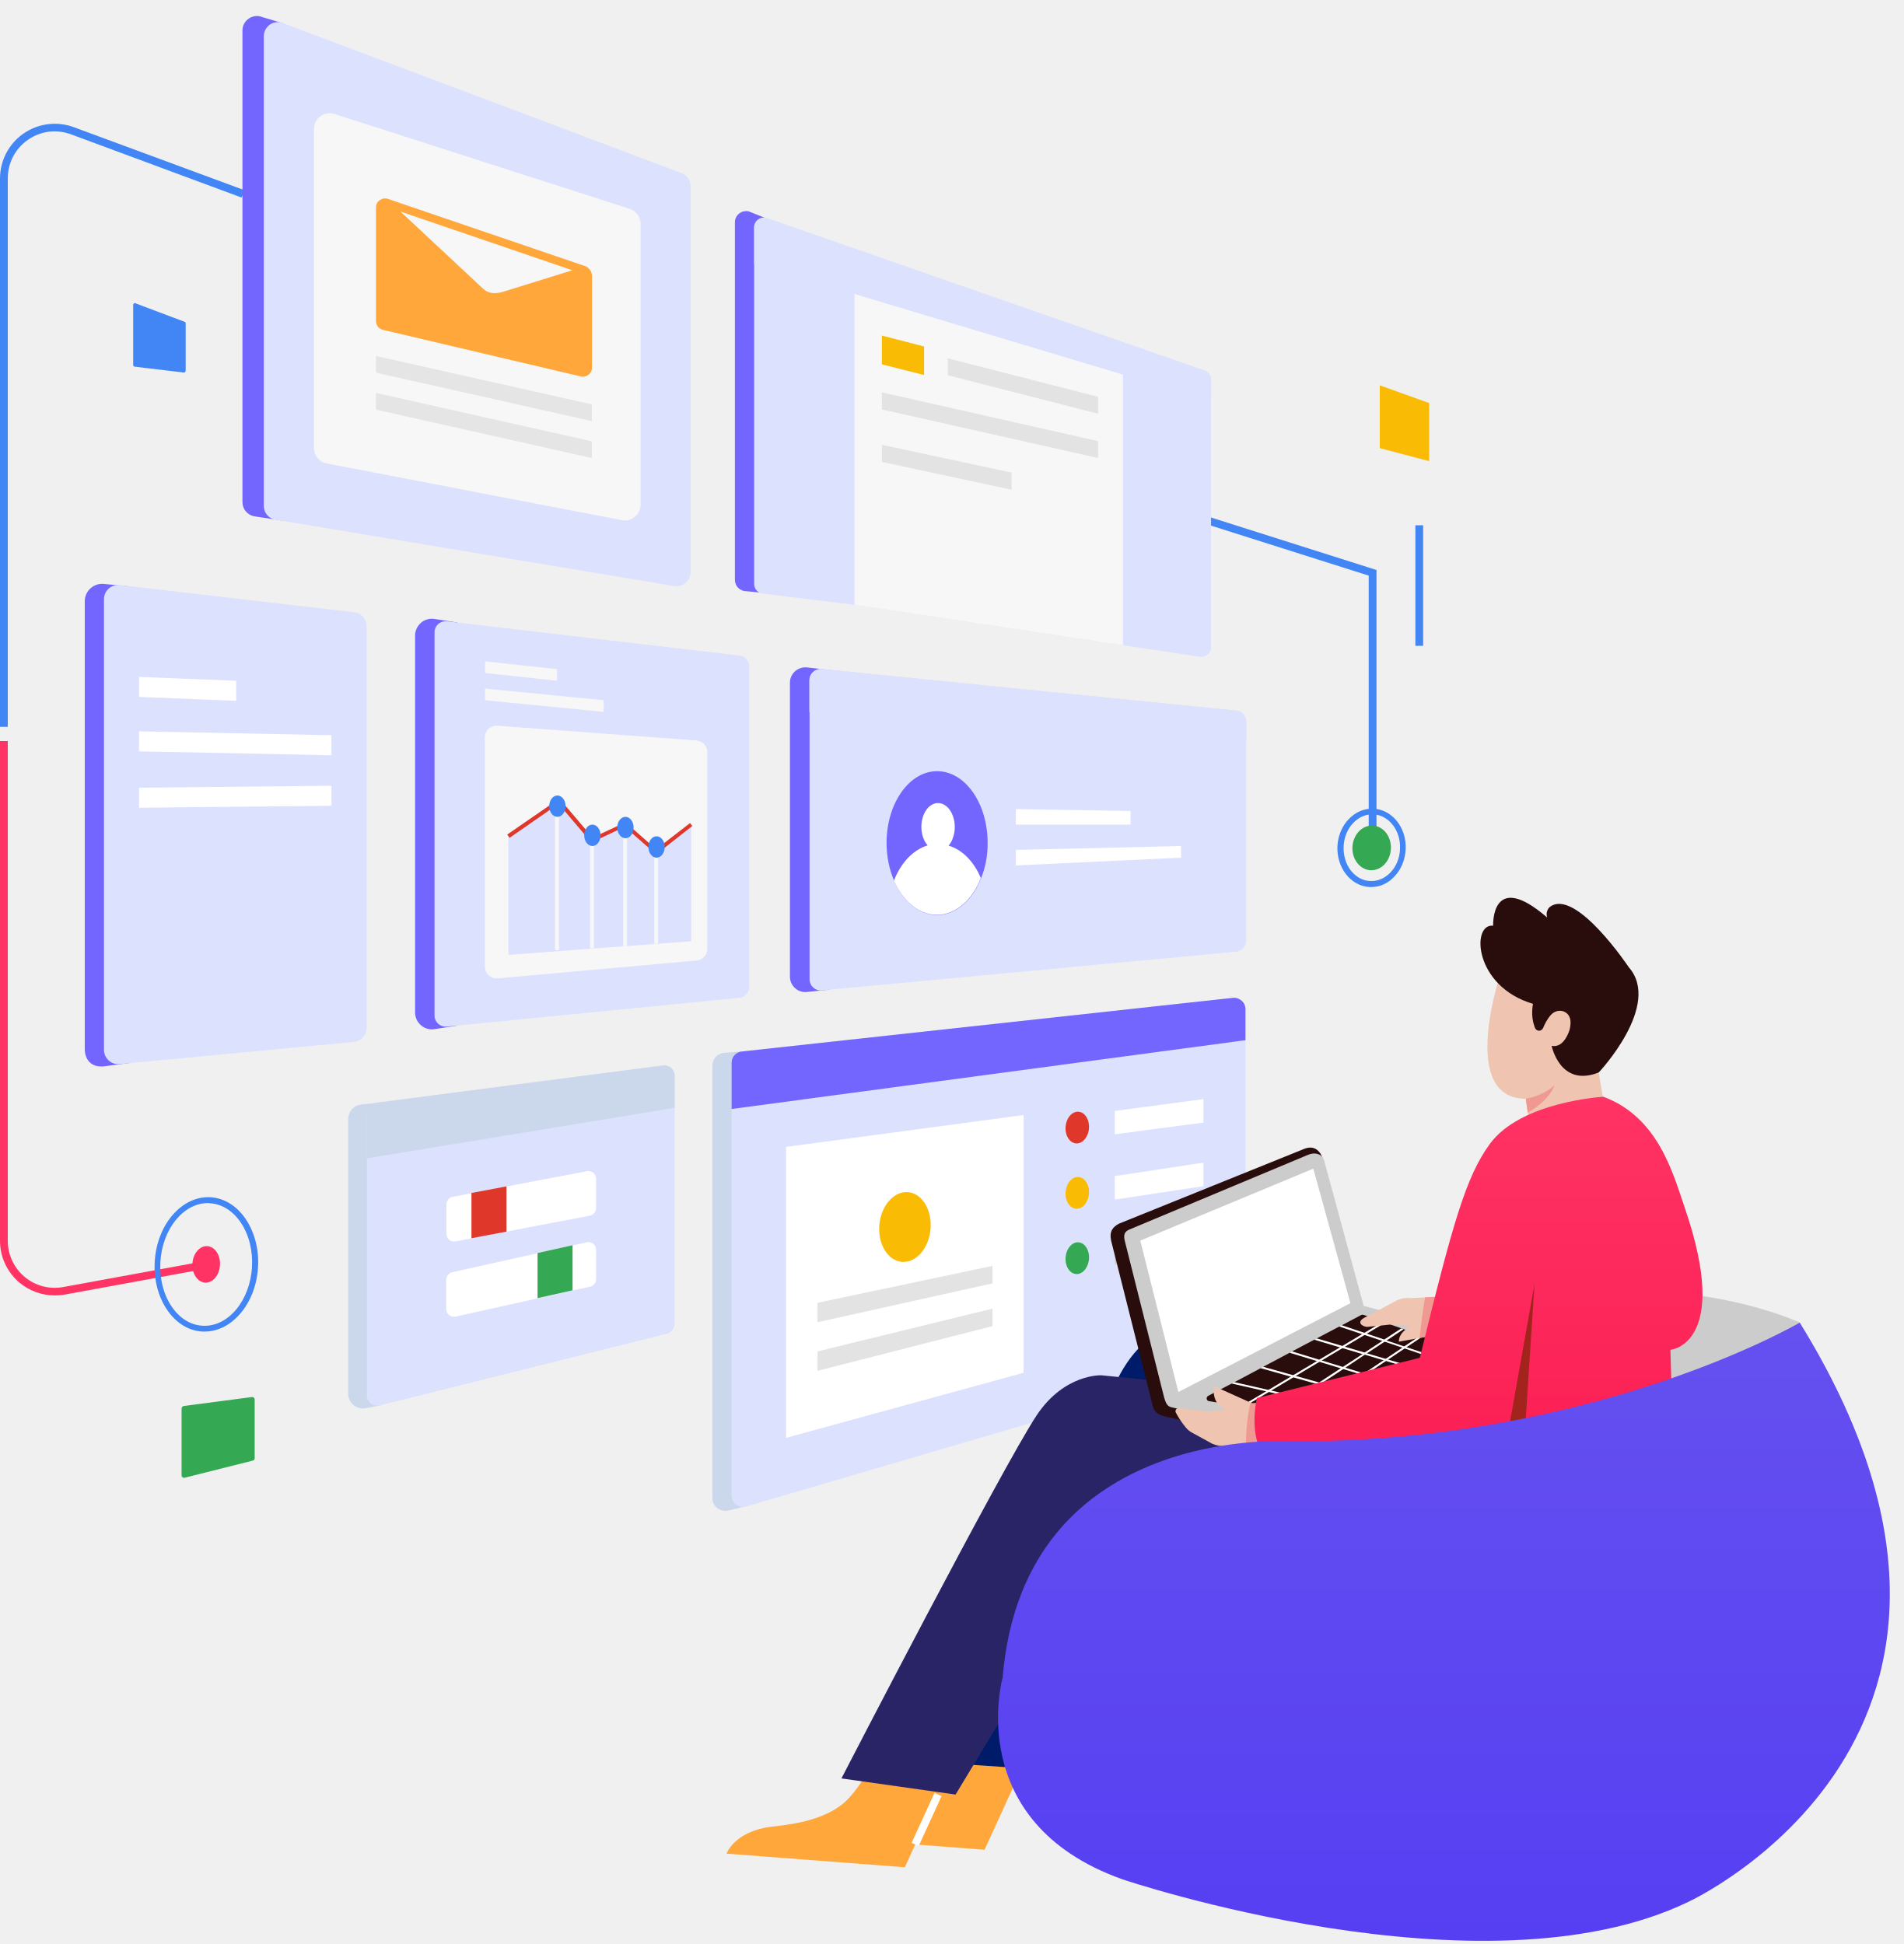
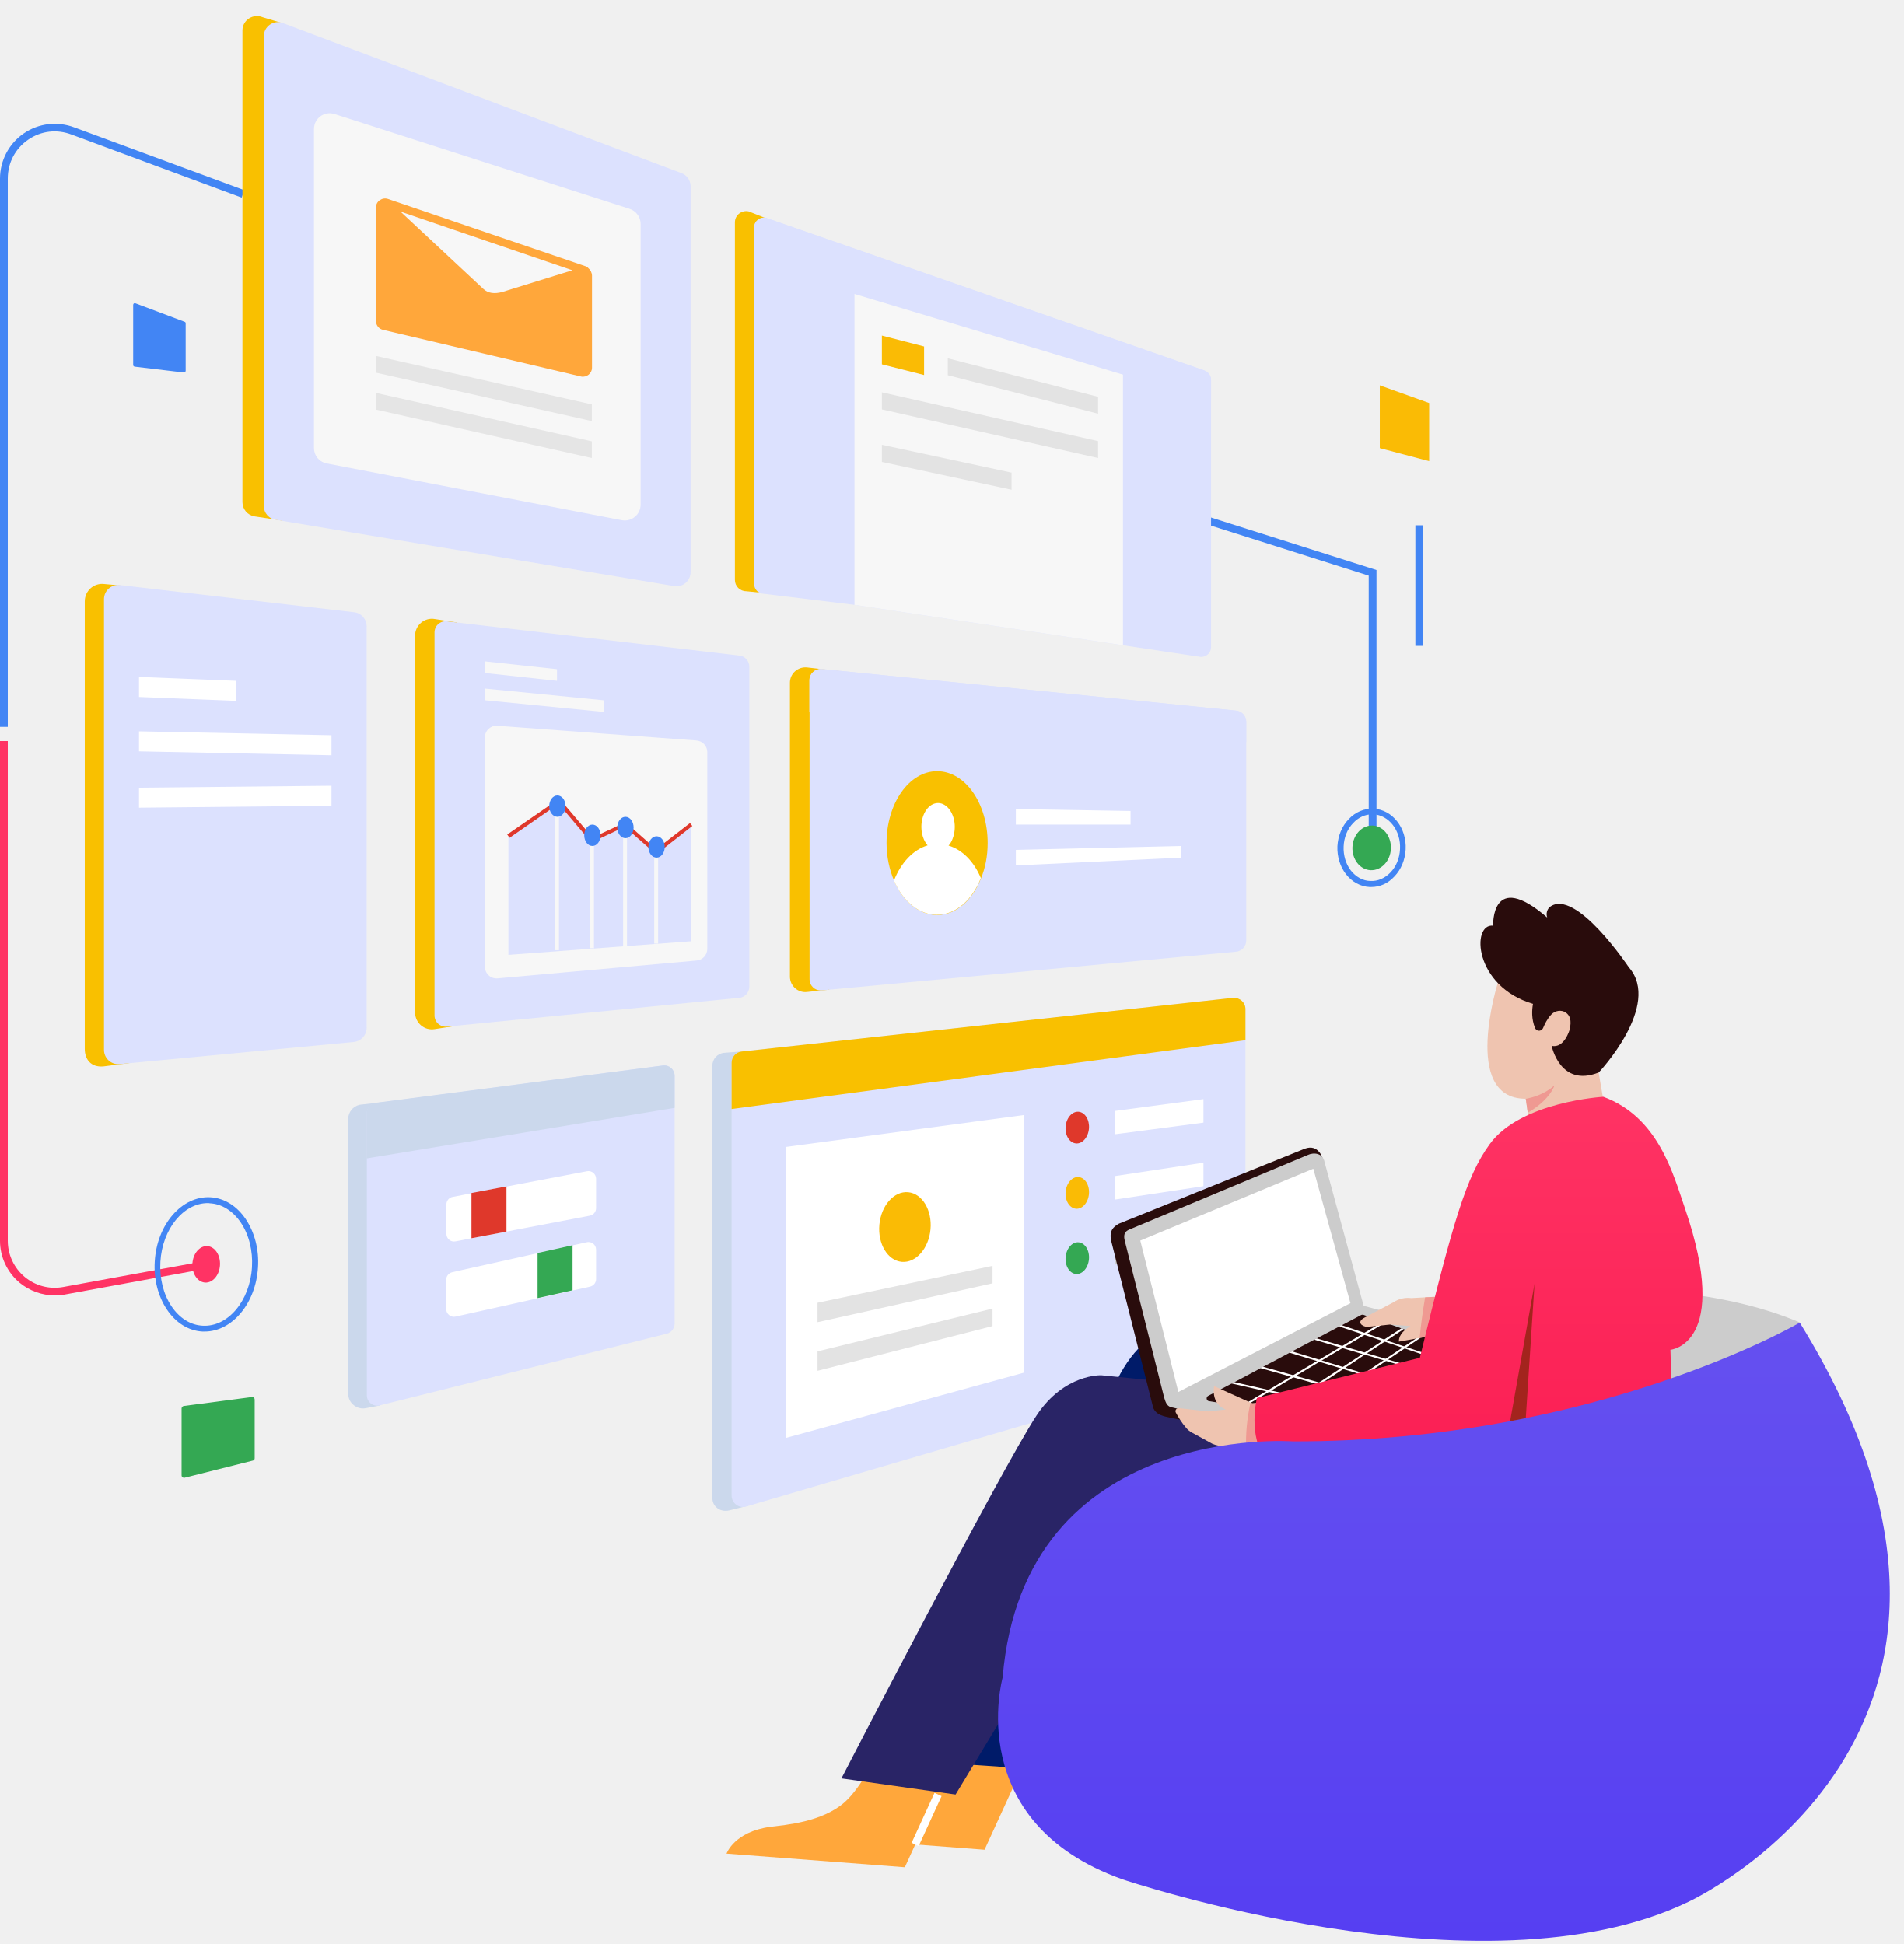
<svg xmlns="http://www.w3.org/2000/svg" width="94" height="96" viewBox="0 0 94 96" fill="none">
  <path d="M10.861 62.478C10.89 61.981 10.609 61.56 10.234 61.538C9.858 61.516 9.53 61.901 9.5 62.399C9.471 62.896 9.752 63.317 10.128 63.339C10.504 63.361 10.832 62.976 10.861 62.478Z" fill="#FF3364" />
  <path d="M12.574 69.115V72.014C12.574 72.072 12.536 72.12 12.478 72.129L9.119 72.974C9.042 72.993 8.965 72.936 8.965 72.859V69.557C8.965 69.499 9.013 69.442 9.071 69.432L12.43 68.991C12.517 68.981 12.574 69.039 12.574 69.115Z" fill="#34A853" />
  <path d="M9.167 15.967V18.309C9.167 18.357 9.119 18.405 9.071 18.396L6.652 18.108C6.604 18.098 6.575 18.069 6.575 18.021V15.055C6.575 14.998 6.633 14.95 6.69 14.979L9.109 15.89C9.148 15.9 9.167 15.929 9.167 15.967Z" fill="#4285F4" />
  <path d="M68.122 19.029V22.13L70.56 22.773V19.903L68.122 19.029Z" fill="#FABB05" />
  <path d="M67.959 41.634H67.575V28.426L57.439 25.211L57.554 24.846L67.959 28.148V41.634Z" fill="#4285F4" />
  <path d="M0.384 35.894H0V8.816C0 7.923 0.442 7.088 1.171 6.589C1.91 6.08 2.841 5.975 3.676 6.292L12.066 9.392L11.931 9.757L3.542 6.647C2.812 6.368 2.035 6.455 1.392 6.896C0.749 7.338 0.384 8.039 0.384 8.816V35.894Z" fill="#4285F4" />
  <path d="M2.697 63.971C2.073 63.971 1.459 63.75 0.969 63.347C0.355 62.828 0 62.08 0 61.273V36.595H0.384V61.273C0.384 61.964 0.691 62.617 1.219 63.059C1.747 63.5 2.438 63.683 3.12 63.558L10.136 62.272L10.204 62.646L3.187 63.932C3.024 63.961 2.86 63.971 2.697 63.971Z" fill="#FF3364" />
  <path d="M68.67 41.919C68.7 41.31 68.299 40.795 67.775 40.769C67.251 40.744 66.802 41.217 66.772 41.825C66.742 42.434 67.143 42.949 67.667 42.974C68.191 43 68.64 42.527 68.67 41.919Z" fill="#34A853" />
  <path d="M67.7 43.804C67.671 43.804 67.652 43.804 67.623 43.804C67.172 43.784 66.75 43.554 66.452 43.17C66.155 42.786 66.011 42.297 66.03 41.788C66.059 41.279 66.251 40.799 66.587 40.454C66.922 40.099 67.354 39.916 67.815 39.935C68.746 39.983 69.457 40.886 69.399 41.951C69.37 42.46 69.178 42.94 68.842 43.285C68.535 43.621 68.132 43.804 67.7 43.804ZM67.748 40.214C67.402 40.214 67.067 40.367 66.807 40.646C66.519 40.943 66.356 41.356 66.337 41.797C66.318 42.239 66.442 42.661 66.692 42.988C66.942 43.304 67.278 43.496 67.652 43.506C68.026 43.525 68.372 43.372 68.65 43.084C68.938 42.786 69.101 42.373 69.121 41.932C69.169 41.02 68.573 40.252 67.806 40.214C67.786 40.214 67.767 40.214 67.748 40.214Z" fill="#4285F4" />
  <path d="M10.107 65.756C10.069 65.756 10.031 65.756 9.992 65.756C9.301 65.718 8.677 65.324 8.236 64.662C7.804 64.009 7.583 63.164 7.641 62.291C7.746 60.467 8.984 59.046 10.386 59.123C11.077 59.162 11.701 59.555 12.142 60.217C12.574 60.87 12.795 61.715 12.738 62.588C12.632 64.364 11.461 65.756 10.107 65.756ZM10.261 59.411C9.061 59.411 8.015 60.688 7.919 62.31C7.871 63.126 8.063 63.903 8.466 64.508C8.86 65.094 9.407 65.439 10.002 65.468C11.25 65.545 12.344 64.239 12.44 62.579C12.488 61.763 12.296 60.985 11.893 60.381C11.499 59.795 10.952 59.45 10.357 59.421C10.328 59.411 10.29 59.411 10.261 59.411Z" fill="#4285F4" />
  <path d="M70.263 25.94H69.879V31.892H70.263V25.94Z" fill="#4285F4" />
-   <path d="M6.297 28.945L5.155 28.839C4.636 28.772 4.185 29.175 4.185 29.693V51.799C4.185 52.298 4.473 52.711 5.097 52.663L6.498 52.481L6.297 28.945Z" fill="#7366FF" />
+   <path d="M6.297 28.945L5.155 28.839C4.636 28.772 4.185 29.175 4.185 29.693V51.799C4.185 52.298 4.473 52.711 5.097 52.663L6.498 52.481L6.297 28.945Z" fill="#f9c000" />
  <path d="M18.103 30.932V50.753C18.103 51.118 17.825 51.415 17.47 51.454L5.903 52.548C5.49 52.586 5.135 52.26 5.135 51.847V29.588C5.135 29.175 5.481 28.858 5.894 28.887L17.47 30.231C17.825 30.26 18.103 30.567 18.103 30.932Z" fill="#DCE1FE" />
  <path d="M6.863 33.427V34.416L11.662 34.608V33.619L6.863 33.427Z" fill="white" />
  <path d="M6.863 36.115V37.104L16.366 37.296V36.307L6.863 36.115Z" fill="white" />
  <path d="M6.863 38.899V39.887L16.366 39.791V38.803L6.863 38.899Z" fill="white" />
-   <path d="M22.576 30.74L21.463 30.567C20.954 30.48 20.493 30.874 20.493 31.392V49.995C20.493 50.513 20.954 50.907 21.463 50.82L22.576 50.648V30.74Z" fill="#7366FF" />
+   <path d="M22.576 30.74L21.463 30.567C20.954 30.48 20.493 30.874 20.493 31.392V49.995C20.493 50.513 20.954 50.907 21.463 50.82L22.576 50.648V30.74Z" fill="#f9c000" />
  <path d="M21.453 50.148V31.229C21.453 30.893 21.741 30.644 22.077 30.682L36.504 32.371C36.782 32.4 36.994 32.64 36.994 32.919V48.728C36.994 49.006 36.782 49.246 36.504 49.275L22.077 50.696C21.741 50.734 21.453 50.475 21.453 50.148Z" fill="#DCE1FE" />
  <path d="M23.939 36.413V47.739C23.939 48.075 24.227 48.344 24.563 48.315L34.402 47.432C34.7 47.403 34.92 47.154 34.92 46.856V37.142C34.92 36.835 34.68 36.585 34.373 36.566L24.534 35.837C24.208 35.827 23.939 36.086 23.939 36.413Z" fill="#F7F7F7" />
  <path d="M25.101 47.154V41.298L27.596 39.571L29.228 41.49L30.86 40.722L32.396 42.066L34.123 40.722V46.482L25.101 47.154Z" fill="#DCE1FE" />
  <path d="M27.596 39.955H27.404V46.923H27.596V39.955Z" fill="#F7F7F7" />
  <path d="M29.324 41.682H29.132V46.827H29.324V41.682Z" fill="#F7F7F7" />
  <path d="M32.396 42.191L30.841 40.828L29.199 41.605L27.577 39.695L25.158 41.375L25.043 41.212L27.616 39.436L29.257 41.365L30.879 40.607L32.396 41.941L34.066 40.646L34.181 40.79L32.396 42.191Z" fill="#DF382B" />
  <path d="M27.52 40.338C27.742 40.338 27.923 40.102 27.923 39.81C27.923 39.519 27.742 39.283 27.52 39.283C27.297 39.283 27.116 39.519 27.116 39.81C27.116 40.102 27.297 40.338 27.52 40.338Z" fill="#4285F4" />
  <path d="M30.956 40.914H30.764V46.722H30.956V40.914Z" fill="#F7F7F7" />
  <path d="M32.492 42.258H32.3V46.597H32.492V42.258Z" fill="#F7F7F7" />
  <path d="M29.247 41.778C29.47 41.778 29.651 41.542 29.651 41.25C29.651 40.959 29.47 40.722 29.247 40.722C29.025 40.722 28.844 40.959 28.844 41.25C28.844 41.542 29.025 41.778 29.247 41.778Z" fill="#4285F4" />
  <path d="M30.879 41.394C31.102 41.394 31.282 41.158 31.282 40.866C31.282 40.575 31.102 40.338 30.879 40.338C30.657 40.338 30.476 40.575 30.476 40.866C30.476 41.158 30.657 41.394 30.879 41.394Z" fill="#4285F4" />
  <path d="M32.415 42.354C32.638 42.354 32.818 42.118 32.818 41.826C32.818 41.535 32.638 41.298 32.415 41.298C32.192 41.298 32.012 41.535 32.012 41.826C32.012 42.118 32.192 42.354 32.415 42.354Z" fill="#4285F4" />
  <path d="M23.949 34.003V34.579L29.804 35.155V34.579L23.949 34.003Z" fill="#F7F7F7" />
  <path d="M23.949 32.659V33.235L27.5 33.619V33.043L23.949 32.659Z" fill="#F7F7F7" />
-   <path d="M13.947 25.71L12.565 25.499C12.219 25.441 11.97 25.144 11.97 24.798V1.502C11.97 0.993 12.498 0.648 12.968 0.849L13.966 1.147L13.947 25.71Z" fill="#7366FF" />
+   <path d="M13.947 25.71L12.565 25.499C12.219 25.441 11.97 25.144 11.97 24.798V1.502C11.97 0.993 12.498 0.648 12.968 0.849L13.966 1.147L13.947 25.71Z" fill="#f9c000" />
  <path d="M34.095 9.19V28.254C34.095 28.676 33.73 28.993 33.317 28.945L13.64 25.672C13.285 25.633 13.025 25.336 13.025 24.98V1.79C13.025 1.3 13.515 0.964 13.966 1.137L33.644 8.547C33.912 8.643 34.095 8.902 34.095 9.19Z" fill="#DCE1FE" />
  <path d="M16.519 5.629L31.09 10.313C31.407 10.419 31.628 10.717 31.628 11.053V24.923C31.628 25.403 31.196 25.767 30.716 25.691L16.145 22.888C15.771 22.821 15.502 22.504 15.502 22.12V6.368C15.502 5.841 16.011 5.466 16.519 5.629Z" fill="#F7F7F7" />
  <path d="M29.055 13.251C29.007 13.193 28.95 13.155 28.873 13.136L19.159 9.824C18.89 9.728 18.564 9.92 18.564 10.237V15.862C18.564 16.073 18.718 16.255 18.929 16.294L28.7 18.597C28.969 18.645 29.228 18.434 29.228 18.165V13.606C29.219 13.452 29.151 13.328 29.055 13.251ZM24.794 14.422C24.429 14.518 24.102 14.499 23.853 14.259L19.773 10.448L28.259 13.347L24.794 14.422Z" fill="#FFA73B" />
  <path d="M29.219 19.97V20.795L18.564 18.405V17.58L29.219 19.97Z" fill="#E5E5E5" />
  <path d="M29.219 21.794V22.619L18.564 20.229V19.404L29.219 21.794Z" fill="#E5E5E5" />
-   <path d="M41.611 33.159L39.835 32.957C39.384 32.919 39 33.264 39 33.715V48.229C39 48.68 39.393 49.035 39.835 48.987L40.939 48.872L41.611 33.159Z" fill="#7366FF" />
+   <path d="M41.611 33.159L39.835 32.957C39.384 32.919 39 33.264 39 33.715V48.229C39 48.68 39.393 49.035 39.835 48.987L40.939 48.872L41.611 33.159Z" fill="#f9c000" />
  <path d="M61.528 35.645V46.443C61.528 46.741 61.298 46.981 61.01 47L40.555 48.91C40.238 48.929 39.969 48.68 39.969 48.353V33.59C39.969 33.274 40.238 33.024 40.555 33.034L61.01 35.088C61.298 35.107 61.528 35.347 61.528 35.645Z" fill="#DCE1FE" />
  <path d="M61.528 35.645V36.643L39.96 35.155V33.59C39.96 33.274 40.228 33.024 40.545 33.034L61 35.088C61.298 35.107 61.528 35.347 61.528 35.645Z" fill="#DCE1FE" />
-   <path d="M48.762 41.634C48.762 42.268 48.647 42.863 48.435 43.372C48.013 44.456 47.197 45.186 46.266 45.186C45.364 45.186 44.577 44.504 44.145 43.496C43.914 42.959 43.77 42.316 43.77 41.634C43.77 39.676 44.884 38.083 46.266 38.083C47.648 38.083 48.762 39.666 48.762 41.634Z" fill="#7366FF" />
+   <path d="M48.762 41.634C48.762 42.268 48.647 42.863 48.435 43.372C48.013 44.456 47.197 45.186 46.266 45.186C45.364 45.186 44.577 44.504 44.145 43.496C43.914 42.959 43.77 42.316 43.77 41.634C43.77 39.676 44.884 38.083 46.266 38.083C47.648 38.083 48.762 39.666 48.762 41.634Z" fill="#f9c000" />
  <path d="M46.832 41.759C46.919 41.663 46.986 41.548 47.034 41.413C47.101 41.241 47.139 41.049 47.139 40.838C47.139 40.185 46.765 39.657 46.314 39.657C45.853 39.657 45.489 40.185 45.489 40.838C45.489 41.068 45.536 41.27 45.613 41.452C45.661 41.567 45.728 41.663 45.796 41.749C45.085 41.961 44.481 42.604 44.135 43.487C44.577 44.504 45.364 45.176 46.256 45.176C47.188 45.176 48.003 44.447 48.426 43.362C48.09 42.556 47.514 41.961 46.832 41.759Z" fill="white" />
  <path d="M50.154 39.955L55.817 40.05V40.722H50.154V39.955Z" fill="white" />
  <path d="M50.154 41.97L58.312 41.778V42.354L50.154 42.738V41.97Z" fill="white" />
  <path d="M18.794 54.439L17.758 54.554C17.422 54.631 17.191 54.919 17.191 55.264V68.828C17.191 69.288 17.623 69.634 18.074 69.538L18.775 69.403L18.794 54.439Z" fill="#CBD8EC" />
  <path d="M33.308 53.124V65.362C33.308 65.593 33.145 65.804 32.924 65.862L18.746 69.403C18.42 69.48 18.113 69.24 18.113 68.904V54.977C18.113 54.717 18.305 54.506 18.554 54.468L32.732 52.615C33.039 52.577 33.308 52.817 33.308 53.124Z" fill="#DCE1FE" />
  <path d="M29.43 58.211V59.661C29.43 59.843 29.295 60.006 29.113 60.035L25.389 60.745L25.005 60.822L23.277 61.148L22.797 61.245L22.49 61.302C22.25 61.35 22.039 61.168 22.039 60.928V59.478C22.039 59.296 22.173 59.133 22.355 59.104L22.807 59.018L23.287 58.922L25.014 58.595L25.398 58.518L28.979 57.837C29.209 57.789 29.43 57.971 29.43 58.211Z" fill="white" />
  <path d="M29.43 61.715V63.164C29.43 63.347 29.305 63.5 29.132 63.539L28.268 63.731L26.541 64.115L25.389 64.374L22.797 64.95L22.5 65.017C22.259 65.074 22.029 64.892 22.029 64.642V63.203C22.029 63.02 22.154 62.867 22.327 62.828L22.787 62.723L25.379 62.147L26.531 61.888L28.259 61.504L28.95 61.35C29.199 61.283 29.43 61.465 29.43 61.715Z" fill="white" />
  <path d="M33.308 53.124V54.708L18.103 57.203V54.967C18.103 54.708 18.295 54.497 18.545 54.458L32.732 52.615C33.039 52.577 33.308 52.817 33.308 53.124Z" fill="#CBD8EC" />
  <path d="M25.005 58.586V60.822L23.277 61.148V58.912L25.005 58.586Z" fill="#DF382B" />
  <path d="M28.268 61.494V63.721L26.541 64.105V61.878L28.268 61.494Z" fill="#34A853" />
  <path d="M36.946 51.895L35.746 51.991C35.419 52.02 35.17 52.298 35.17 52.625V73.972C35.17 74.404 35.563 74.692 36.005 74.587L36.936 74.356L36.946 51.895Z" fill="#CBD8EC" />
  <path d="M61.49 49.832V66.745C61.49 66.994 61.326 67.215 61.086 67.282L36.84 74.395C36.485 74.5 36.12 74.232 36.12 73.857V52.481C36.12 52.193 36.341 51.943 36.638 51.924L60.885 49.275C61.211 49.256 61.49 49.505 61.49 49.832Z" fill="#DCE1FE" />
  <path d="M38.808 56.637L50.537 55.063V67.791L38.808 71.006V56.637Z" fill="white" />
  <path d="M53.763 55.735C53.724 56.167 53.436 56.493 53.12 56.464C52.803 56.435 52.572 56.061 52.611 55.629C52.649 55.197 52.937 54.871 53.254 54.9C53.571 54.928 53.801 55.303 53.763 55.735Z" fill="#DF382B" />
  <path d="M55.039 54.861V56.013L59.416 55.437V54.276L55.039 54.861Z" fill="white" />
  <path d="M53.763 58.96C53.724 59.392 53.436 59.718 53.12 59.69C52.803 59.661 52.572 59.286 52.611 58.854C52.649 58.422 52.937 58.096 53.254 58.125C53.571 58.154 53.801 58.528 53.763 58.96Z" fill="#FABB05" />
  <path d="M55.039 58.077V59.238L59.416 58.576V57.415L55.039 58.077Z" fill="white" />
  <path d="M53.763 62.185C53.724 62.617 53.436 62.944 53.12 62.915C52.803 62.886 52.572 62.511 52.611 62.08C52.649 61.648 52.937 61.321 53.254 61.35C53.571 61.379 53.801 61.753 53.763 62.185Z" fill="#34A853" />
  <path d="M55.039 61.302V62.454L59.416 61.715V60.553L55.039 61.302Z" fill="#CCCCCC" />
-   <path d="M61.49 49.832V51.367L36.12 54.765V52.481C36.12 52.193 36.341 51.943 36.638 51.924L60.885 49.275C61.211 49.256 61.49 49.505 61.49 49.832Z" fill="#7366FF" />
+   <path d="M61.49 49.832V51.367L36.12 54.765V52.481C36.12 52.193 36.341 51.943 36.638 51.924L60.885 49.275C61.211 49.256 61.49 49.505 61.49 49.832Z" fill="#f9c000" />
  <path d="M45.94 60.71C46.027 59.76 45.533 58.937 44.837 58.873C44.14 58.809 43.504 59.527 43.416 60.477C43.329 61.428 43.823 62.25 44.52 62.314C45.217 62.378 45.852 61.66 45.94 60.71Z" fill="#FABB05" />
  <path d="M40.363 64.335V65.295L49.002 63.376V62.512L40.363 64.335Z" fill="#E3E3E3" />
  <path d="M40.363 66.735V67.695L49.002 65.487V64.623L40.363 66.735Z" fill="#E3E3E3" />
-   <path d="M38.923 11.216L36.965 10.438C36.619 10.361 36.283 10.621 36.283 10.976V28.637C36.283 28.945 36.533 29.194 36.84 29.194L38.654 29.377L38.923 11.216Z" fill="#7366FF" />
+   <path d="M38.923 11.216L36.965 10.438C36.619 10.361 36.283 10.621 36.283 10.976V28.637C36.283 28.945 36.533 29.194 36.84 29.194L38.654 29.377L38.923 11.216Z" fill="#f9c000" />
  <path d="M59.791 18.76V31.959C59.791 32.227 59.56 32.448 59.291 32.439L55.442 31.863L42.187 29.866L37.694 29.319C37.435 29.309 37.234 29.098 37.234 28.839V11.235C37.234 10.928 37.522 10.697 37.829 10.765L59.426 18.29C59.637 18.348 59.791 18.54 59.791 18.76Z" fill="#DCE1FE" />
  <path d="M55.442 17.052V31.863L42.187 29.866V13.222L55.442 17.052Z" fill="#F7F7F7" />
  <path d="M59.791 18.76V19.807L37.234 13.03V11.225C37.234 10.918 37.522 10.688 37.829 10.755L59.426 18.28C59.637 18.348 59.791 18.54 59.791 18.76Z" fill="#DCE1FE" />
  <path d="M43.54 19.375V20.219L54.214 22.619V21.784L43.54 19.375Z" fill="#E3E3E3" />
  <path d="M43.54 21.966V22.811L49.942 24.184V23.339L43.54 21.966Z" fill="#E3E3E3" />
  <path d="M45.623 17.11L43.54 16.572V17.992L45.623 18.52V17.11Z" fill="#FABB05" />
  <path d="M46.794 17.695V18.53L54.214 20.431V19.596L46.794 17.695Z" fill="#E3E3E3" />
  <path d="M79.401 55.725L75.667 56.676L75.427 54.938L75.331 54.257H75.302C72.135 54.237 73.958 48.507 73.958 48.507L78.134 48.334L79.401 55.725Z" fill="#EFC4B0" />
  <path d="M80.418 47.768C80.418 47.768 77.779 43.813 76.512 44.792C76.512 44.792 76.281 44.984 76.387 45.311C73.603 42.901 73.718 45.714 73.718 45.714C72.634 45.589 72.758 48.709 75.686 49.572C75.629 49.889 75.609 50.312 75.782 50.753C75.801 50.811 75.859 50.868 75.916 50.888C76.022 50.926 76.137 50.868 76.185 50.763C76.262 50.58 76.387 50.312 76.588 50.1C76.78 49.899 77.088 49.851 77.308 50.004C77.491 50.129 77.615 50.369 77.491 50.859C77.491 50.859 77.231 51.78 76.608 51.646C76.608 51.646 77.02 53.719 78.93 52.961C78.93 52.97 82.06 49.64 80.418 47.768Z" fill="#290C0C" />
  <path d="M48.608 91.346L39.806 90.674C39.806 90.674 40.18 89.59 41.975 89.35C42.724 89.254 44.529 89.119 45.642 88.131C46.506 87.363 47.37 85.539 47.37 85.539L51.161 85.769L48.608 91.346Z" fill="#FFA73B" />
  <path d="M44.673 92.21L35.87 91.538C35.87 91.538 36.245 90.454 38.04 90.214C38.789 90.118 40.593 89.983 41.707 88.995C42.571 88.227 43.434 86.403 43.434 86.403L47.226 86.633L44.673 92.21Z" fill="#FFA73B" />
  <path d="M65.972 66.265L59.148 65.372C59.148 65.372 56.393 64.902 54.857 68.818L46.852 87.075L51.209 87.372L61.768 69.557L65.511 69.96L65.972 66.265Z" fill="#001B69" />
  <path d="M67.316 69.202L54.377 67.916C54.377 67.916 52.553 67.829 51.181 69.893C49.443 72.523 41.543 87.823 41.543 87.823L47.178 88.62L56.057 73.934L66.625 74.635L67.316 69.202Z" fill="#292466" />
  <path d="M67.537 64.998C67.873 64.911 80.553 61.801 88.856 65.305L89.518 70.277L66.894 74.808L67.537 64.998Z" fill="#CCCCCC" />
  <path d="M56.93 69.499L54.857 61.264C54.761 60.784 54.953 60.592 55.241 60.429L64.417 56.724C65.118 56.464 65.31 57.232 65.31 57.232L65.079 57.991L59.282 61.129L70.33 71.986L69.764 72.629L57.736 69.999C57.544 69.951 57.065 69.903 56.93 69.499Z" fill="#290C0C" />
  <path d="M64.552 57.04L55.759 60.717C55.615 60.784 55.433 60.88 55.529 61.264L57.477 69.019C57.544 69.231 57.602 69.432 57.813 69.49C59.887 69.989 69.975 72.408 70.004 72.312C70.023 72.225 73.248 68.453 74.467 67.033C74.678 66.783 74.563 66.399 74.246 66.313L67.326 64.489L65.396 57.386C65.32 56.944 64.868 56.887 64.552 57.04Z" fill="#CCCCCC" />
  <path d="M71.079 66.495L70.637 66.927L70.56 67.004L67.671 69.835L67.633 69.874L67.143 70.354C67.115 70.382 67.067 70.402 67.028 70.392L59.685 69.192C59.56 69.173 59.532 69 59.647 68.933L60.818 68.319L60.952 68.252L62.248 67.561L62.373 67.493L63.688 66.793L63.812 66.725L64.888 66.159L65.012 66.092L66.126 65.506L66.241 65.449L67.201 64.94C67.239 64.921 67.278 64.921 67.316 64.93L69.197 65.602L69.313 65.641L71.05 66.265C71.127 66.303 71.156 66.418 71.079 66.495Z" fill="#290C0C" />
  <path d="M68.317 65.249L61.315 69.419L61.364 69.501L68.366 65.332L68.317 65.249Z" fill="white" />
  <path d="M69.293 65.641L68.458 66.198L68.362 66.255L67.489 66.831L67.383 66.898L66.423 67.541L66.318 67.609L65.252 68.309L65.147 68.376L64.206 69L64.1 69.077L63.073 69.749L63.016 69.663L63.966 69.039L64.081 68.972L65.022 68.348L65.127 68.271L66.193 67.57L66.299 67.503L67.268 66.869L67.374 66.793L68.247 66.217L68.343 66.15L69.178 65.602H69.188L69.293 65.641Z" fill="white" />
  <path d="M67.681 69.787L67.671 69.835L67.662 69.883L67.633 69.874L64.1 69.077L63.966 69.039L60.798 68.319L60.933 68.252L64.081 68.972L64.206 69L67.681 69.787Z" fill="white" />
  <path d="M68.247 69.144L68.218 69.24L65.147 68.376L65.022 68.348L62.229 67.561L62.353 67.493L65.127 68.271L65.252 68.309L68.247 69.144Z" fill="white" />
  <path d="M63.669 66.802L66.193 67.57L66.318 67.609L69.034 68.434L69.063 68.348L66.423 67.541L66.299 67.503L63.784 66.735L63.669 66.802Z" fill="white" />
  <path d="M69.888 67.541L69.86 67.637L67.383 66.898L67.268 66.869L64.888 66.159L65.003 66.092L67.374 66.793L67.489 66.831L69.888 67.541Z" fill="white" />
  <path d="M70.064 65.996L64.245 69.899L64.298 69.979L70.118 66.076L70.064 65.996Z" fill="white" />
  <path d="M64.84 57.712L56.297 61.264L58.178 68.741L66.673 64.355L64.84 57.712Z" fill="white" />
  <path d="M70.637 66.927L70.608 67.013L70.56 67.004L68.362 66.255L68.247 66.217L66.116 65.506L66.231 65.439L68.343 66.15L68.458 66.198L70.637 66.927Z" fill="white" />
  <path d="M63.237 71.342L61.95 71.314L61.518 71.342L60.462 71.41C60.251 71.419 60.04 71.381 59.848 71.294L58.85 70.747C58.744 70.69 58.648 70.613 58.572 70.526C58.341 70.258 58.159 69.96 58.053 69.759C57.996 69.653 58.082 69.528 58.197 69.538L59.656 69.701L60.52 69.605C59.752 69.317 59.944 68.453 59.944 68.453L61.73 69.26L61.826 69.298L63.016 69.221L63.237 71.342Z" fill="#EFC4B0" />
  <path d="M63.237 71.343L61.95 71.314L61.518 71.343C61.509 70.469 61.634 69.73 61.739 69.269L61.835 69.308L63.025 69.231L63.237 71.343Z" fill="#EF9992" />
  <path d="M73.142 64.047L72.567 65.967L71.29 65.862L70.09 66.073L69.063 66.255C69.063 65.871 69.389 65.641 69.639 65.487L68.641 65.41L67.489 65.526C67.258 65.506 66.942 65.295 67.374 65.065L68.804 64.307C69.063 64.134 69.37 64.067 69.677 64.105L70.359 64.067L70.743 64.047H73.142Z" fill="#EFC4B0" />
  <path d="M73.142 64.047L72.567 65.967L71.29 65.862L70.09 66.073C70.157 65.343 70.263 64.652 70.359 64.067L70.743 64.047H73.142Z" fill="#EF9992" />
  <path d="M82.559 69.711L82.472 66.658C82.472 66.658 85.487 66.399 83.192 59.68C82.607 57.981 81.887 55.169 79.161 54.161C79.161 54.161 75.072 54.391 73.546 56.503C72.394 58.096 71.751 60.275 70.1 67.052L62.056 69.039C62.056 69.039 61.576 70.959 62.536 72.11L82.559 69.711Z" fill="url(#paint0_linear_901_2543)" />
  <path d="M75.763 63.395L75.273 70.91L74.419 70.959L75.763 63.395Z" fill="#A3241D" />
  <path d="M88.856 65.314C88.856 65.314 78.835 71.198 63.841 71.179C63.841 71.179 50.557 70.181 49.501 82.842C49.501 82.842 47.495 89.983 55.414 92.805C55.414 92.805 73.191 98.824 83.356 93.919C83.365 93.909 101.42 85.654 88.856 65.314Z" fill="url(#paint1_linear_901_2543)" />
  <path d="M46.138 88.537L45.007 91.006L45.356 91.166L46.487 88.697L46.138 88.537Z" fill="white" />
  <path d="M76.742 53.604C76.742 53.604 76.55 54.295 75.427 54.948L75.331 54.266H75.302C75.734 54.19 76.281 54.007 76.742 53.604Z" fill="#EF9992" />
  <defs>
    <linearGradient id="paint0_linear_901_2543" x1="72.995" y1="54.161" x2="72.995" y2="72.11" gradientUnits="userSpaceOnUse">
      <stop stop-color="#FF3364" />
      <stop offset="1" stop-color="#FB1F54" />
    </linearGradient>
    <linearGradient id="paint1_linear_901_2543" x1="71.288" y1="65.314" x2="71.288" y2="95.843" gradientUnits="userSpaceOnUse">
      <stop stop-color="#6550F0" />
      <stop offset="1" stop-color="#563FF2" />
    </linearGradient>
  </defs>
</svg>
